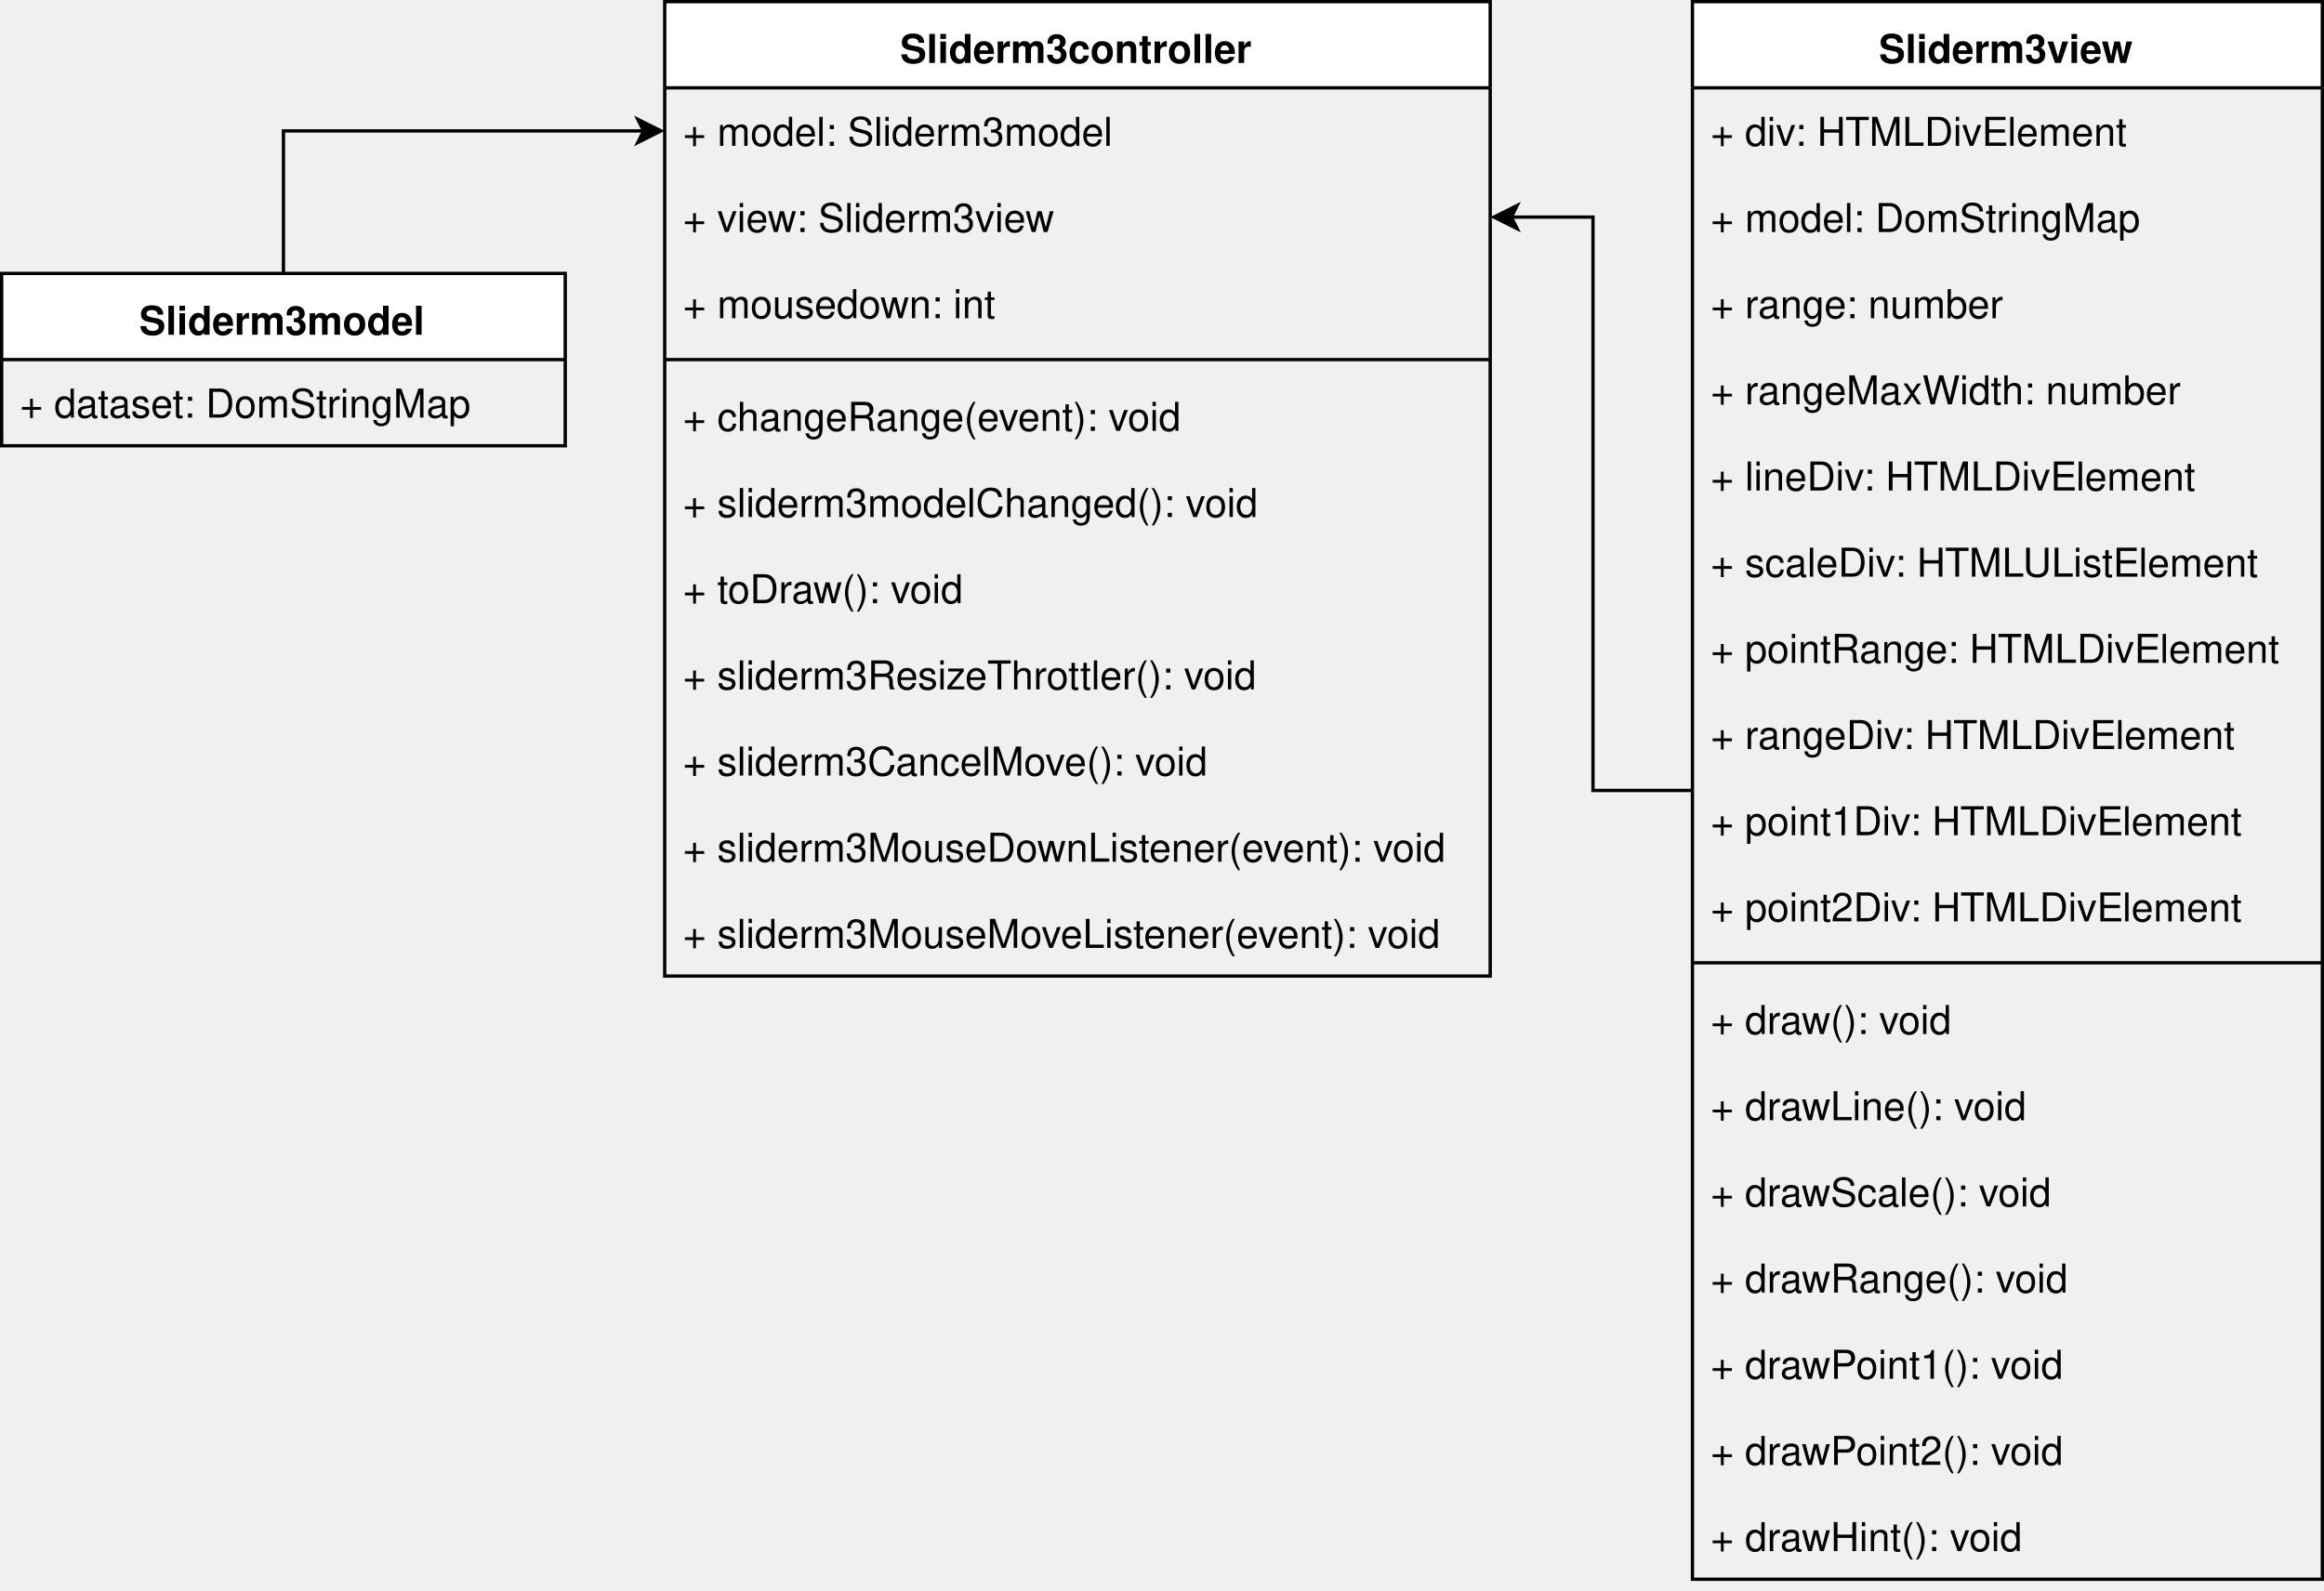
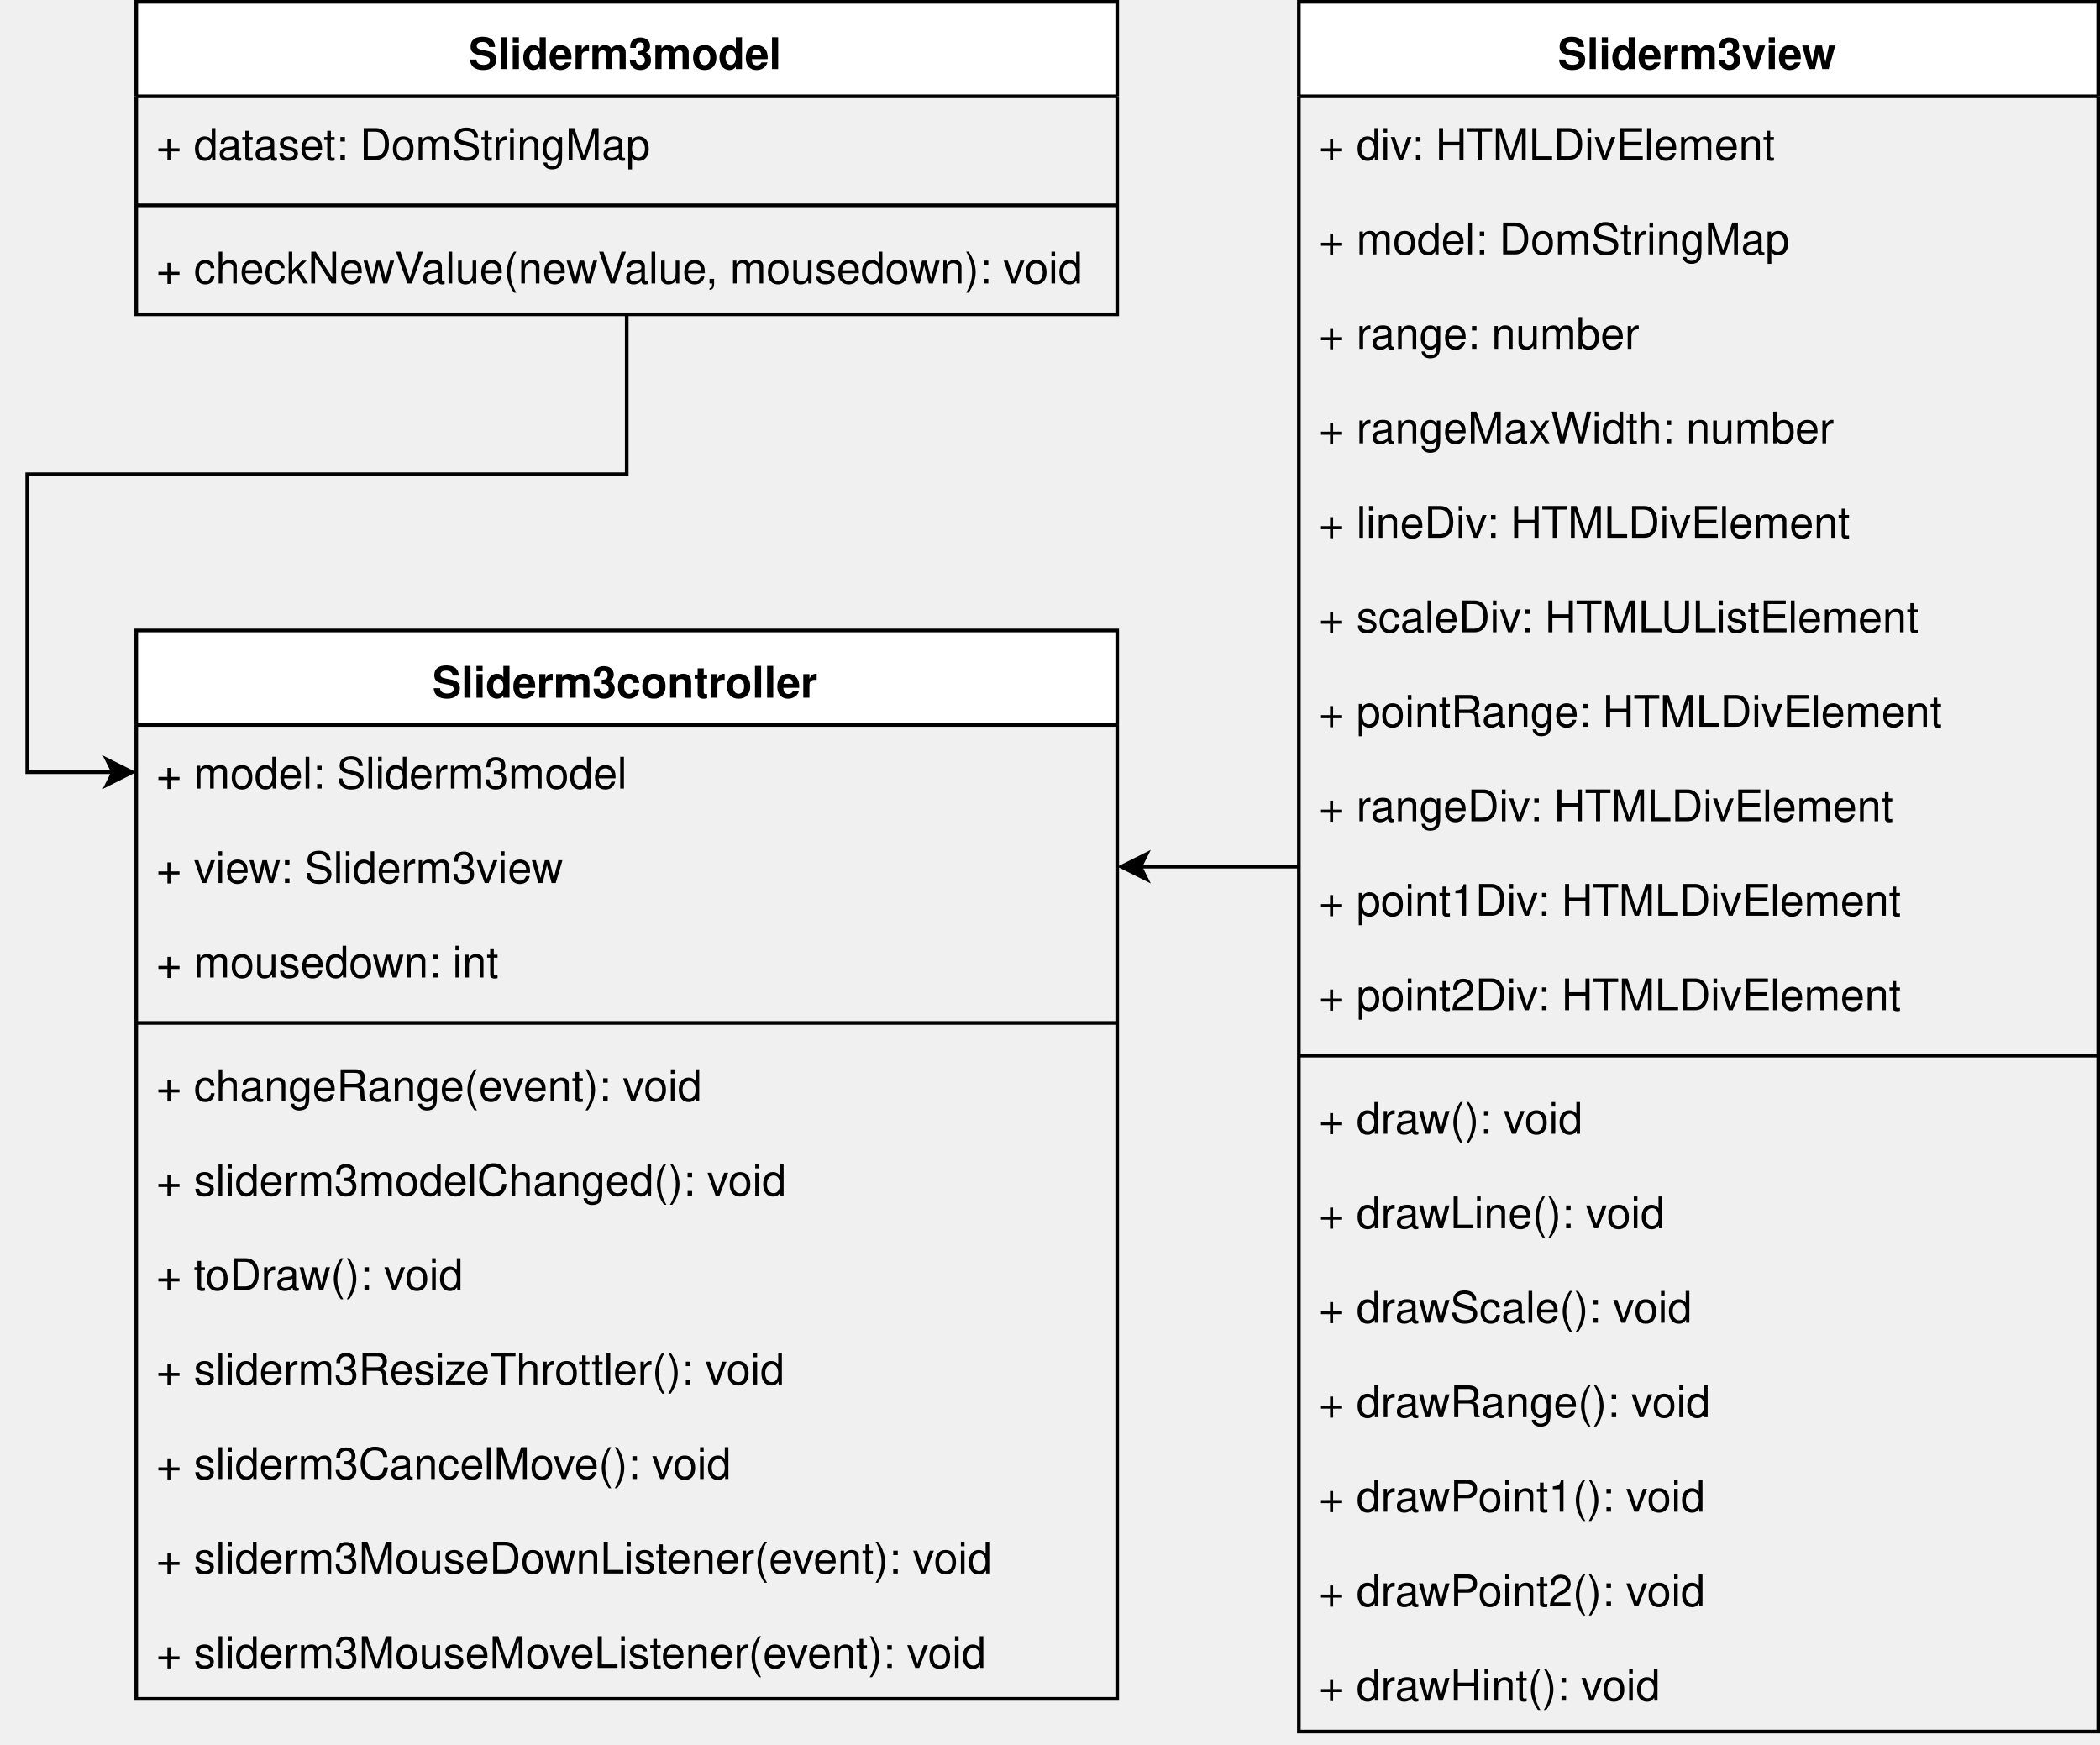
- <svg xmlns="http://www.w3.org/2000/svg" version="1.1" width="701px" height="480px" viewBox="-0.5 -0.5 701 480" content="&lt;mxfile modified=&quot;2019-01-17T10:29:17.366Z&quot; host=&quot;www.draw.io&quot; agent=&quot;Mozilla/5.0 (Windows NT 10.0; Win64; x64) AppleWebKit/537.36 (KHTML, like Gecko) Chrome/71.0.358.98 Safari/537.36&quot; etag=&quot;DqTwaASm0hXOmZYardfY&quot; version=&quot;10.0.43&quot; type=&quot;device&quot;&gt;&lt;diagram name=&quot;Page-1&quot; id=&quot;c4acf3e9-155e-7222-9cf6-157b1a14988f&quot;&gt;7VzbcqM4EP0aV80+ZMsGbCePvmQntWVvZu3Z2sm8yUYGjQXyCvk2X78tkIwxkLgSAw+jlCtBjZBFn9NNq1uhZY+Cw2eONv6UuZi2rLZ7aNnjlmV12o4Ff6TkmEi6Tj8ReJy4qlMqmJOfWF+ppFvi4ijTUTBGBdlkhUsWhngpMjLEOdtnu60YzX7rBnk4J5gvEc1L/yWu8BPpfbedyp8w8Xz9zZ22OrNAy7XH2TZU39ey7FX8k5wOkB5L9Y985LL9mch+bNkjzphIjoLDCFOpW6225Lo/Ss6e5s1xKK654Oj9Ga6//zXo/b3uPy3b1mL8/N+dGmWH6FbpY04BDx7YoG/BGaWYq+mLo1ZZtCcBRSG0hivoNVdnOtBGlHghHC9hUnClPdxhLghoe6BOCLYB6dIn1J2gI9vKqUcCVKlbQ59x8hOGRVSNCae5UMSxepkec3kliNsg5TiCPl+0PjoXoik6ZDpOUCSUYAm3iTYRWZxuI0DcI+GQCcEC1Smvbq07uEN8OBMp9X/GLMCCH6GLOmv1FBWUqTiquU95ZzkPicw/45z14Ci+K657p6FTvOFAQV4M/yz4bs/F3Woz8H+sRo+D1eFle9ezc/i3rKFkb2zn9gAONSES0SUX4NZFjBFnazxilAHo45Al5CCUXog0PyheiVJ2RBu0JKE3ifuMnVQyUzqRIgbXrmhsUD5xXRxKZJlAAiUwSsw2jIQi1ll3CB9Q96j9e7fVhYmPoN1J2/CR3bkYsRDuBZEYZAwc2WPJkwL4X7Wntzlx1Jy4kgO9qijglFBgR/A+y4BYYghwWwJ0rfoIUDhjq4wAAdtGGB5ZYcICqRED/m3B7983DH6R/7/AmJIYuwRjHSJ13gVwAFBRnCL6VQI+vuvkULfzqNsFCFO0wPQLi4ggTI7Pk74XyDcFLsTG16F7XxG4ZYa99FHo4Zn89Qnv4K5/Syx8x2A4Y+I3ZkGnRge/b3vPLzv0eP/z2XqZ2Ys130SFNj5sjazWoB2dx3ajmBbupwwbYFJ2J41/f1li5AC/livlxLBrdP6r6ex5OVqHY2d2/MtfrL//+Dwo9Q+CjTnafzJeoUKv0Lvy2VAZ+Not5dDXPmEWL5O/+qBdQTE3bqEmZjxcmxWoihn9Mr+gmTFC4RLTKSjc+IgqUwOdGnMDxT6iLD2kmTCVS8QxLBEnJBI4BC9h4smqWaET7s2x4i3/ELNCugfDivrSiDUGk4V5xLyreD1xbIoI7ysiXNQQOlbeHXT67TzwOs94c+DLvIELNhRhkRj9mAVzwcH2pmhjjP+E/quW9JEaQiEFKssw5KuIOYyx62Ft46Ain3ksRPQxlQ7jUip2ldp9EWjT/YGFOCrTRVvBJHCnESYsziHKfqBVfvx23niRgwE4qjnWxpu0jhmjlBPMmGSBlUZsy5f4Feh0Kg+cjYdfwzhZ/uUR5ZgiQXbZmdzcZPU0C5x1YY3H+Or3+epu/82C72m5d26oTr+qp7T1UOatyU566jgr+PR1OhmT3SPFATZFn7fc9cmYPuSvi2hQXazWK2HBWdnfPLGrpEBB1bdmCvRLKMBlESChQLgNFgXbfwz4HwS/oOpbM/j55/8Z+PDgVGVeQ4LqSFBUHa6ZBe0SFsiK/9jEA/VRwb4yLqyOCkUruDilJzfKXnLhH5nXM2yoig3dxsNDq4QNsfpmOkAwvqEONtw3HimWFYHiYME8J2pcN7YbDxzLkr2x+jqGDDWSwW48fuy+RgbLkKHOjFLTEaRTtJi4gPkX3El8K3zvr4wJb7CVuBjespDQNTsFq8b+oWlH75RFgBL8CRi1IUCVBLCtxp17aY0fCBD/L61hQKUMcJpOCThlsZ5kQPKfJIYBVTKg33QawCmrGUoGfImXf4YClVLgoenVv1NWMzxRwDIUqJICjtV4KFhWOZQUeAJNGAJUSoBu06Ggfg7dZmvfacveaVfedVv2rt4SeCDiWzoitF70eHCcDi4b2e2A79n9p5ZJb2/+Ux0vthx+YDegujT2wa30fSP6VTWnLEI/O0RyR+qqC2KcplHEFWimL65JuqdvB7If/wc=&lt;/diagram&gt;&lt;diagram id=&quot;af94jlZtO2qwqJ64AM9s&quot; name=&quot;Page-2&quot;&gt;7Z1db+I4FIZ/DdLsRVckzgdcFuhOL0CqSler3TsPGOIdJ0aJC3R+/dqJUwrUTDtb5/TiSFVLjJMSv0+c42O/oUfG+f5rSTfZTC6Z6IX95b5HJr0wDPpRqP+YkqemJB4mTcG65Etb6VAw5z9Yu6ctfeRLVh1VVFIKxTfHhQtZFGyhjspoWcrdcbWVFMf/dUPX7KxgvqDivPQvvlRZUzoI00P5LePrrP3PQTJs3slpW9meSZXRpdy9KCI3PTIupVTNq3w/ZsI0Xtsu9/k/ZK6uVpvr7N/V+OZ6tf/78ao52B/v2eX5FEpWqI89tNVyS8Wjba+50HqVOdF6qFIKwUp79uqpbdJqx3NBC701Wulac/tOoLep4OtCv17oT6r3JKMtKxXXalzbN5Tc6NJFxsVySp/kozmfStHF93ZrlMmS/9CHpcIeU79dKgtWmBzVmJs9dXFfl5as0nXu2kYKTopmdH9UcUorZQsW+jTppuLfnk8jp+WaFyOplMxtJdtQ+nTY/oSsn8gSPLOiLzImc6bKJ72fPUpkD2Mvr8jCtjuwGkaWyOwFp6SlktrrY/185AMD+oXF4B1IpGdI9MKR6QD4tkeue+Owd92/fZhNJ3x7I1huzv0UEN1EqhaulN/ZWAqpSZgUsiGGC3FS1EIj2Eo5kak2dMGL9bSuM4kOJfe2UUyR1PuuRH2RZny5ZIWRWyqqaKOtEXIjeaHqRotH+kc347j/e9yL9Qcf6+3gsK1/TPVSjWWhz4XyWmamwdkxA8//YCJ5nQkLQZi8DYK23oczEEQOCHL5WDHdCxYGBX0QFP/DxY9DaPFjh/glLcy9FoX3I3w6gBb+PBp4Iby+gdoACgHwA4AOtqEJcN38m5jpgeesDtKQAE8EkDeGf/4IGLxCwInKgtfqNSq3g6rglyTOtViCHTR9MJJProIz3cm57uQVjQX9xsSdrLji0hy/bOqeaA8mb/zGwG7gS92h4/peZKaLvze/vrCtPsffmot8K/Xx8Cr/YAwS6H6+HTyeD/JKuvuC2nvUfgjdw4c/ucdnulWVYCVi4HOEH0AP8cPXbvQGg8omAMe0WDAx0w2OJPgkoU2ww5HgCgpaEmYm6TORu2LKK8UK3TVgiOA9AwidDCCuEOGICtM9IBWdUTGEDhxJcEZFO2GUN1OHOFfkb67oedLnnZNFCQl98RC6BhI4W/RxvQJxYPFZposIcVBgMkUTJKEzEsDnjohr4rAyKzJOUfjThA4IgycYwOeTiGsisW69+3Y2EXuGDmCAn1siF2cX8S7RIQvgs0zElYOsmy9AGDqE4a1zUv5gcGUi6+YLEYYOYRiAB5CuZCSuPOtgINmHDhkjV9YR1555lp5Ax4fReWoRV591m0aCDgvbqTBcfgaFwAA6GIxeSyWeyIzrz35VXxK8Mb7ztQAtcuUHcQFapxyE4F29KzeIK9C8ix+Bd/KuVKARf6p7dwTAKwAp9Cg/cpoMNQC1eRcJ8ErAEHyg70r6GQKaMAAJ8EhAFIKP912ZPkPAXT0PgAh4RSCGDgLjSzaEGoEQEfCKQAodCsaurJ9B4Fa3BALgE4C4Dx0KtkuW0I4Cu3AMOiCMXWsI0Y/SMQoxdGQYOxcRoiEFDosBeLToShmiIwUOi6QPHkG6n2G25Wx3Jjk6Ut6l/2VHStL/bI6UGJ9f1kGvEH/yB5jFrvQiOlK6JQHckRI73c3oSOkaBnBHSuJKOKIjpXMY4B0pycUVh3iX6JAFcEdK4kpDoiOlcxjAHSmJKxeJjpTOYQB3pCSubCQ6UjoYSII7UhJ8GjKQ9OCOlASfhwydRgIPC/GByMAIgDtSEnwiskd9wR0piSs/iI6UTjkAd6Sk+ExkMPHBHSnppWWI6EjxDgC4I6X9AOhIASIA3JGSupJ+6EjphAB4R0rqyvShI6UjBMAdKeklWzI6UjpAANyRkrqyfuhI6WTBELgjJcUvSPkMHIA7UlL8hpRPggK4IyV1LiJERwocFuCOlIErZYiOFDgsfDpS9GYppXrx3teSbrJZ/dUn5OY/&lt;/diagram&gt;&lt;/mxfile&gt;" style="background-color: rgb(255, 255, 255);">
+ <svg xmlns="http://www.w3.org/2000/svg" version="1.1" width="578px" height="480px" viewBox="-0.5 -0.5 578 480" content="&lt;mxfile modified=&quot;2019-01-18T10:16:31.823Z&quot; host=&quot;www.draw.io&quot; agent=&quot;Mozilla/5.0 (Windows NT 10.0; Win64; x64) AppleWebKit/537.36 (KHTML, like Gecko) Chrome/71.0.358.98 Safari/537.36&quot; etag=&quot;BfTTbvtUjQd1uEUNRfnV&quot; version=&quot;10.1.1&quot; type=&quot;device&quot;&gt;&lt;diagram name=&quot;Page-1&quot; id=&quot;c4acf3e9-155e-7222-9cf6-157b1a14988f&quot;&gt;7Zxbc5s4FMc/jWeyD9nh5ksebZMm09pN1+52N3mTQQbVArlCvvXTVwJhfBGJNwmwM1Un05iDwPL5/yQdzpHTsofR9o6CZTgmPsQty/C3LdttWZZpOBb/JSy7zNJ2upkhoMiXjQrDFP2E+ZXSukI+TI4aMkIwQ8tjo0fiGHrsyAYoJZvjZnOCj991CQJ4Zph6AJ9b/0E+CzNrr20U9nuIgjB/Z9OQZ2bAWwSUrGL5fi3Lnqf/stMRyO8l2ych8MnmwGTftuwhJYRlr6LtEGLh29xt2XUfSs7u+01hzC65YBd8jBdPn/udvxbde8+wZu7Dj2t5lzXAK+mPKeZ60Mjm/maUYAyp7D7b5S5LNijCIOZHgzlvNZVnTH4MMApi/trjneJX2oM1pAxxb/flCUaW3OqFCPsjsCMr0fWEcVfmR4OQUPST3xZgeU9+mjIJjtU5ajEVV3Kzwa0UJrzNl9wf5olpDLZHDUcgYdLg8Y8Jlgma7T9GBGiA4gFhjESy0bm7c9/xTwi3Bybp/jtIIsjojjeRZy1HoiCHimXa2fGmAM/qyjbhAXTWjSOBl7AH+3sXgvMXUnO1/pPoyZ6y6/myH36fD2/78+3j6rpjnwHQsgYC33Sg233+MiciM53CwD87S0WiZAGHBBOuuhuTjA6E8YkpBwTDOSvFI1kCD8XBKG3jOoVlIn0iTIRfO8fpiAqR78NYSEsYYCDTUYi2JChmqc/aA/7DXTs0/my32rzjQ35sFsf8RzSnbEhi/lkASlWGHJINFKAo9H92QL0MRQ5B50IGOlUh4JQgsEZwc0xAatEAvC8Abas+AJQ9tsoAiMgqgXzNijMKhEe0+O8rfrfXsPiq+f9EY4xS7TKN8xjJfJXAEZcKw0LRr0Jw99o8U90+V91WKIzBDOIvJEEMEXF/mrU9Ub4pcXlwfJm6vYrELRvYXgjiAE7Ef1dwzT/1H9kIXxN+Oz3E35kCs8YJfmMED49rcNv7+WA9TuzZgi4T5RgftIZWq28kh7HdMMXCvzqigXfKNosAWIPxfmDYNU7+8/HkwRsuYteZ7D6Hs8XT97t+6fzAiEvB5krPChWK37lwbahM/HxaOlM/nxMm6XPy15B7l2FI9bRQExk3RsNkdMvmhZyMIYg9iMfc4XqOqDI1YNaYG1DPEWXpoZyEsXhEdPkj4gglDMZ8ltDxZNVU5Bn35qh4aX5IqRDTg6aivjRijcFkvPv2aYIfEIWLH/YHx50bnz5e5wWd51IJ0A9gXi7gTgpJQGKAbwvrIC2oQF86PmRRXgX4DhnbySoAWDEipNvfYUTSRIJox/1Kd//K69ODR3HA5ZGH7vbwpLtrHeb3RQcP3K1M+CdkRT3ZSplRlZMmAzSA7Jl2WfL9XFIKMWBofdwRlV7y0i8kTc3lZQa7224dlRmME8mzjsmrCtX7lILdQTNJ/cXvY3ZPClAn7fclv1e2zzOlBaRZjwtk9z58fTb8fMF7vvyha2GHkL6+FuZcGPT2qiqDlK1pPl8JEjGMxdLlkmjKKF9BxmCpl7C9+s+OpP9lJUy5grVfXsB+k1z4mWiX6v3mKtc7pMKV2qqHd5oD9ULoLT7DzTdx7iqWL8S4OCiB6eRHLZh0asx9KHPl5xtiGg1i9wf/JYh9TcyaD7yXg1ZHGSm/IYp907Kd91sRsCl3K+h47XXxWrvzcrxmKQaq060qYLNuyiI2tBaTdTq3338dj1y0vsUwgnr7wktz834wvSlmU2FQ2e4lu1NCwcEGNh21V4mAKrKrF4FuCQJUlLMzBOJVNFPsZNXiv1F81f6lesU/X/8PxOcLp3xI0xBUB4Fyn1O9FKhyz4IC8bzu6nigPhTsC+PC6lBQPcGlxSnxnY9TFv4WFSpNQ1U0tBsPD60SGlL3TfIAQc8NddDQazxSLNvOkAYLep2o8bnRaDxwLCv4pO4zNQw1wmA3Hj+qSj97GCwNQ50ZpaYjSEf1MHEi829SB6xC396FMeE7VALV8paFhL7e81619jdNT/ROWQQoxB/xQa0BqBIA22p8ci/d58MBSP8shCagUgKcplMCTlmsJwjIvhOpCaiSgG7TaQCnrGYoCEg3oZoagUoRuGn66d8pqxnuEbA0AlUi4FiNh4JllUOBwD33hAagUgDa1YWC/LD4u1rZNwOKP15m3/4C&lt;/diagram&gt;&lt;diagram id=&quot;af94jlZtO2qwqJ64AM9s&quot; name=&quot;Page-2&quot;&gt;7Z1db+I4FIZ/DdLsRVckzgdcFuhOL0CqSler3TsPGOIdJ0aJC3R+/dqJUwrUTDtb5/TiSFVLjJMSv0+c42O/oUfG+f5rSTfZTC6Z6IX95b5HJr0wDPpRqP+YkqemJB4mTcG65Etb6VAw5z9Yu6ctfeRLVh1VVFIKxTfHhQtZFGyhjspoWcrdcbWVFMf/dUPX7KxgvqDivPQvvlRZUzoI00P5LePrrP3PQTJs3slpW9meSZXRpdy9KCI3PTIupVTNq3w/ZsI0Xtsu9/k/ZK6uVpvr7N/V+OZ6tf/78ao52B/v2eX5FEpWqI89tNVyS8Wjba+50HqVOdF6qFIKwUp79uqpbdJqx3NBC701Wulac/tOoLep4OtCv17oT6r3JKMtKxXXalzbN5Tc6NJFxsVySp/kozmfStHF93ZrlMmS/9CHpcIeU79dKgtWmBzVmJs9dXFfl5as0nXu2kYKTopmdH9UcUorZQsW+jTppuLfnk8jp+WaFyOplMxtJdtQ+nTY/oSsn8gSPLOiLzImc6bKJ72fPUpkD2Mvr8jCtjuwGkaWyOwFp6SlktrrY/185AMD+oXF4B1IpGdI9MKR6QD4tkeue+Owd92/fZhNJ3x7I1huzv0UEN1EqhaulN/ZWAqpSZgUsiGGC3FS1EIj2Eo5kak2dMGL9bSuM4kOJfe2UUyR1PuuRH2RZny5ZIWRWyqqaKOtEXIjeaHqRotH+kc347j/e9yL9Qcf6+3gsK1/TPVSjWWhz4XyWmamwdkxA8//YCJ5nQkLQZi8DYK23oczEEQOCHL5WDHdCxYGBX0QFP/DxY9DaPFjh/glLcy9FoX3I3w6gBb+PBp4Iby+gdoACgHwA4AOtqEJcN38m5jpgeesDtKQAE8EkDeGf/4IGLxCwInKgtfqNSq3g6rglyTOtViCHTR9MJJProIz3cm57uQVjQX9xsSdrLji0hy/bOqeaA8mb/zGwG7gS92h4/peZKaLvze/vrCtPsffmot8K/Xx8Cr/YAwS6H6+HTyeD/JKuvuC2nvUfgjdw4c/ucdnulWVYCVi4HOEH0AP8cPXbvQGg8omAMe0WDAx0w2OJPgkoU2ww5HgCgpaEmYm6TORu2LKK8UK3TVgiOA9AwidDCCuEOGICtM9IBWdUTGEDhxJcEZFO2GUN1OHOFfkb67oedLnnZNFCQl98RC6BhI4W/RxvQJxYPFZposIcVBgMkUTJKEzEsDnjohr4rAyKzJOUfjThA4IgycYwOeTiGsisW69+3Y2EXuGDmCAn1siF2cX8S7RIQvgs0zElYOsmy9AGDqE4a1zUv5gcGUi6+YLEYYOYRiAB5CuZCSuPOtgINmHDhkjV9YR1555lp5Ax4fReWoRV591m0aCDgvbqTBcfgaFwAA6GIxeSyWeyIzrz35VXxK8Mb7ztQAtcuUHcQFapxyE4F29KzeIK9C8ix+Bd/KuVKARf6p7dwTAKwAp9Cg/cpoMNQC1eRcJ8ErAEHyg70r6GQKaMAAJ8EhAFIKP912ZPkPAXT0PgAh4RSCGDgLjSzaEGoEQEfCKQAodCsaurJ9B4Fa3BALgE4C4Dx0KtkuW0I4Cu3AMOiCMXWsI0Y/SMQoxdGQYOxcRoiEFDosBeLToShmiIwUOi6QPHkG6n2G25Wx3Jjk6Ut6l/2VHStL/bI6UGJ9f1kGvEH/yB5jFrvQiOlK6JQHckRI73c3oSOkaBnBHSuJKOKIjpXMY4B0pycUVh3iX6JAFcEdK4kpDoiOlcxjAHSmJKxeJjpTOYQB3pCSubCQ6UjoYSII7UhJ8GjKQ9OCOlASfhwydRgIPC/GByMAIgDtSEnwiskd9wR0piSs/iI6UTjkAd6Sk+ExkMPHBHSnppWWI6EjxDgC4I6X9AOhIASIA3JGSupJ+6EjphAB4R0rqyvShI6UjBMAdKeklWzI6UjpAANyRkrqyfuhI6WTBELgjJcUvSPkMHIA7UlL8hpRPggK4IyV1LiJERwocFuCOlIErZYiOFDgsfDpS9GYppXrx3teSbrJZ/dUn5OY/&lt;/diagram&gt;&lt;/mxfile&gt;" style="background-color: rgb(255, 255, 255);">
  <defs>
-     <clipPath id="mx-clip-204-31-241-26-0">
-       <rect x="204" y="31" width="241" height="26" />
-     </clipPath>
-     <clipPath id="mx-clip-204-57-241-26-0">
-       <rect x="204" y="57" width="241" height="26" />
-     </clipPath>
-     <clipPath id="mx-clip-204-83-241-26-0">
-       <rect x="204" y="83" width="241" height="26" />
-     </clipPath>
-     <clipPath id="mx-clip-204-117-241-26-0">
-       <rect x="204" y="117" width="241" height="26" />
-     </clipPath>
-     <clipPath id="mx-clip-204-143-241-26-0">
-       <rect x="204" y="143" width="241" height="26" />
-     </clipPath>
-     <clipPath id="mx-clip-204-169-241-26-0">
-       <rect x="204" y="169" width="241" height="26" />
-     </clipPath>
-     <clipPath id="mx-clip-204-195-241-26-0">
-       <rect x="204" y="195" width="241" height="26" />
-     </clipPath>
-     <clipPath id="mx-clip-204-221-241-26-0">
-       <rect x="204" y="221" width="241" height="26" />
-     </clipPath>
-     <clipPath id="mx-clip-204-247-241-26-0">
-       <rect x="204" y="247" width="241" height="26" />
-     </clipPath>
-     <clipPath id="mx-clip-204-273-241-26-0">
-       <rect x="204" y="273" width="241" height="26" />
-     </clipPath>
-     <clipPath id="mx-clip-4-113-162-26-0">
-       <rect x="4" y="113" width="162" height="26" />
-     </clipPath>
-     <clipPath id="mx-clip-514-31-182-26-0">
-       <rect x="514" y="31" width="182" height="26" />
-     </clipPath>
-     <clipPath id="mx-clip-514-57-182-26-0">
-       <rect x="514" y="57" width="182" height="26" />
-     </clipPath>
-     <clipPath id="mx-clip-514-83-182-26-0">
-       <rect x="514" y="83" width="182" height="26" />
-     </clipPath>
-     <clipPath id="mx-clip-514-109-182-26-0">
-       <rect x="514" y="109" width="182" height="26" />
-     </clipPath>
-     <clipPath id="mx-clip-514-135-182-26-0">
-       <rect x="514" y="135" width="182" height="26" />
-     </clipPath>
-     <clipPath id="mx-clip-514-161-182-26-0">
-       <rect x="514" y="161" width="182" height="26" />
-     </clipPath>
-     <clipPath id="mx-clip-514-187-182-26-0">
-       <rect x="514" y="187" width="182" height="26" />
-     </clipPath>
-     <clipPath id="mx-clip-514-213-182-26-0">
-       <rect x="514" y="213" width="182" height="26" />
-     </clipPath>
-     <clipPath id="mx-clip-514-239-182-26-0">
-       <rect x="514" y="239" width="182" height="26" />
-     </clipPath>
-     <clipPath id="mx-clip-514-265-182-26-0">
-       <rect x="514" y="265" width="182" height="26" />
-     </clipPath>
-     <clipPath id="mx-clip-514-299-182-26-0">
-       <rect x="514" y="299" width="182" height="26" />
-     </clipPath>
-     <clipPath id="mx-clip-514-325-182-26-0">
-       <rect x="514" y="325" width="182" height="26" />
-     </clipPath>
-     <clipPath id="mx-clip-514-351-182-26-0">
-       <rect x="514" y="351" width="182" height="26" />
-     </clipPath>
-     <clipPath id="mx-clip-514-377-182-26-0">
-       <rect x="514" y="377" width="182" height="26" />
-     </clipPath>
-     <clipPath id="mx-clip-514-403-182-26-0">
-       <rect x="514" y="403" width="182" height="26" />
-     </clipPath>
-     <clipPath id="mx-clip-514-429-182-26-0">
-       <rect x="514" y="429" width="182" height="26" />
-     </clipPath>
-     <clipPath id="mx-clip-514-455-182-26-0">
-       <rect x="514" y="455" width="182" height="26" />
+     <clipPath id="mx-clip-41-204-262-26-0">
+       <rect x="41" y="204" width="262" height="26" />
+     </clipPath>
+     <clipPath id="mx-clip-41-230-262-26-0">
+       <rect x="41" y="230" width="262" height="26" />
+     </clipPath>
+     <clipPath id="mx-clip-41-256-262-26-0">
+       <rect x="41" y="256" width="262" height="26" />
+     </clipPath>
+     <clipPath id="mx-clip-41-290-262-26-0">
+       <rect x="41" y="290" width="262" height="26" />
+     </clipPath>
+     <clipPath id="mx-clip-41-316-262-26-0">
+       <rect x="41" y="316" width="262" height="26" />
+     </clipPath>
+     <clipPath id="mx-clip-41-342-262-26-0">
+       <rect x="41" y="342" width="262" height="26" />
+     </clipPath>
+     <clipPath id="mx-clip-41-368-262-26-0">
+       <rect x="41" y="368" width="262" height="26" />
+     </clipPath>
+     <clipPath id="mx-clip-41-394-262-26-0">
+       <rect x="41" y="394" width="262" height="26" />
+     </clipPath>
+     <clipPath id="mx-clip-41-420-262-26-0">
+       <rect x="41" y="420" width="262" height="26" />
+     </clipPath>
+     <clipPath id="mx-clip-41-446-262-26-0">
+       <rect x="41" y="446" width="262" height="26" />
+     </clipPath>
+     <clipPath id="mx-clip-41-31-262-26-0">
+       <rect x="41" y="31" width="262" height="26" />
+     </clipPath>
+     <clipPath id="mx-clip-41-65-262-26-0">
+       <rect x="41" y="65" width="262" height="26" />
+     </clipPath>
+     <clipPath id="mx-clip-361-31-212-26-0">
+       <rect x="361" y="31" width="212" height="26" />
+     </clipPath>
+     <clipPath id="mx-clip-361-57-212-26-0">
+       <rect x="361" y="57" width="212" height="26" />
+     </clipPath>
+     <clipPath id="mx-clip-361-83-212-26-0">
+       <rect x="361" y="83" width="212" height="26" />
+     </clipPath>
+     <clipPath id="mx-clip-361-109-212-26-0">
+       <rect x="361" y="109" width="212" height="26" />
+     </clipPath>
+     <clipPath id="mx-clip-361-135-212-26-0">
+       <rect x="361" y="135" width="212" height="26" />
+     </clipPath>
+     <clipPath id="mx-clip-361-161-212-26-0">
+       <rect x="361" y="161" width="212" height="26" />
+     </clipPath>
+     <clipPath id="mx-clip-361-187-212-26-0">
+       <rect x="361" y="187" width="212" height="26" />
+     </clipPath>
+     <clipPath id="mx-clip-361-213-212-26-0">
+       <rect x="361" y="213" width="212" height="26" />
+     </clipPath>
+     <clipPath id="mx-clip-361-239-212-26-0">
+       <rect x="361" y="239" width="212" height="26" />
+     </clipPath>
+     <clipPath id="mx-clip-361-265-212-26-0">
+       <rect x="361" y="265" width="212" height="26" />
+     </clipPath>
+     <clipPath id="mx-clip-361-299-212-26-0">
+       <rect x="361" y="299" width="212" height="26" />
+     </clipPath>
+     <clipPath id="mx-clip-361-325-212-26-0">
+       <rect x="361" y="325" width="212" height="26" />
+     </clipPath>
+     <clipPath id="mx-clip-361-351-212-26-0">
+       <rect x="361" y="351" width="212" height="26" />
+     </clipPath>
+     <clipPath id="mx-clip-361-377-212-26-0">
+       <rect x="361" y="377" width="212" height="26" />
+     </clipPath>
+     <clipPath id="mx-clip-361-403-212-26-0">
+       <rect x="361" y="403" width="212" height="26" />
+     </clipPath>
+     <clipPath id="mx-clip-361-429-212-26-0">
+       <rect x="361" y="429" width="212" height="26" />
+     </clipPath>
+     <clipPath id="mx-clip-361-455-212-26-0">
+       <rect x="361" y="455" width="212" height="26" />
    </clipPath>
  </defs>
-   <path d="M 200 26 L 200 0 L 449 0 L 449 26" fill="#ffffff" stroke="#000000" stroke-miterlimit="10" pointer-events="none" />
-   <path d="M 200 26 L 200 294 L 449 294 L 449 26" fill="none" stroke="#000000" stroke-miterlimit="10" pointer-events="none" />
-   <path d="M 200 26 L 449 26" fill="none" stroke="#000000" stroke-miterlimit="10" pointer-events="none" />
+   <path d="M 37 199 L 37 173 L 307 173 L 307 199" fill="#ffffff" stroke="#000000" stroke-miterlimit="10" pointer-events="none" />
+   <path d="M 37 199 L 37 467 L 307 467 L 307 199" fill="none" stroke="#000000" stroke-miterlimit="10" pointer-events="none" />
+   <path d="M 37 199 L 307 199" fill="none" stroke="#000000" stroke-miterlimit="10" pointer-events="none" />
  <g fill="#000000" font-family="Helvetica" font-weight="bold" text-anchor="middle" font-size="12px">
-     <text x="324" y="18.5">Sliderm3controller</text>
-   </g>
-   <g fill="#000000" font-family="Helvetica" clip-path="url(#mx-clip-204-31-241-26-0)" font-size="12px">
-     <text x="205.5" y="43.5">+ model: Sliderm3model</text>
-   </g>
-   <g fill="#000000" font-family="Helvetica" clip-path="url(#mx-clip-204-57-241-26-0)" font-size="12px">
-     <text x="205.5" y="69.5">+ view: Sliderm3view</text>
-   </g>
-   <g fill="#000000" font-family="Helvetica" clip-path="url(#mx-clip-204-83-241-26-0)" font-size="12px">
-     <text x="205.5" y="95.5">+ mousedown: int</text>
-   </g>
-   <path d="M 200 108 L 449 108" fill="none" stroke="#000000" stroke-miterlimit="10" pointer-events="none" />
-   <g fill="#000000" font-family="Helvetica" clip-path="url(#mx-clip-204-117-241-26-0)" font-size="12px">
-     <text x="205.5" y="129.5">+ changeRange(event): void</text>
-   </g>
-   <g fill="#000000" font-family="Helvetica" clip-path="url(#mx-clip-204-143-241-26-0)" font-size="12px">
-     <text x="205.5" y="155.5">+ sliderm3modelChanged(): void</text>
-   </g>
-   <g fill="#000000" font-family="Helvetica" clip-path="url(#mx-clip-204-169-241-26-0)" font-size="12px">
-     <text x="205.5" y="181.5">+ toDraw(): void</text>
-   </g>
-   <g fill="#000000" font-family="Helvetica" clip-path="url(#mx-clip-204-195-241-26-0)" font-size="12px">
-     <text x="205.5" y="207.5">+ sliderm3ResizeThrottler(): void</text>
-   </g>
-   <g fill="#000000" font-family="Helvetica" clip-path="url(#mx-clip-204-221-241-26-0)" font-size="12px">
-     <text x="205.5" y="233.5">+ sliderm3CancelMove(): void</text>
-   </g>
-   <g fill="#000000" font-family="Helvetica" clip-path="url(#mx-clip-204-247-241-26-0)" font-size="12px">
-     <text x="205.5" y="259.5">+ sliderm3MouseDownListener(event): void</text>
-   </g>
-   <g fill="#000000" font-family="Helvetica" clip-path="url(#mx-clip-204-273-241-26-0)" font-size="12px">
-     <text x="205.5" y="285.5">+ sliderm3MouseMoveListener(event): void</text>
-   </g>
-   <path d="M 0 108 L 0 82 L 170 82 L 170 108" fill="#ffffff" stroke="#000000" stroke-miterlimit="10" pointer-events="none" />
-   <path d="M 0 108 L 0 134 L 170 134 L 170 108" fill="none" stroke="#000000" stroke-miterlimit="10" pointer-events="none" />
-   <path d="M 0 108 L 170 108" fill="none" stroke="#000000" stroke-miterlimit="10" pointer-events="none" />
+     <text x="171.5" y="191.5">Sliderm3controller</text>
+   </g>
+   <g fill="#000000" font-family="Helvetica" clip-path="url(#mx-clip-41-204-262-26-0)" font-size="12px">
+     <text x="42.5" y="216.5">+ model: Sliderm3model</text>
+   </g>
+   <g fill="#000000" font-family="Helvetica" clip-path="url(#mx-clip-41-230-262-26-0)" font-size="12px">
+     <text x="42.5" y="242.5">+ view: Sliderm3view</text>
+   </g>
+   <g fill="#000000" font-family="Helvetica" clip-path="url(#mx-clip-41-256-262-26-0)" font-size="12px">
+     <text x="42.5" y="268.5">+ mousedown: int</text>
+   </g>
+   <path d="M 37 281 L 307 281" fill="none" stroke="#000000" stroke-miterlimit="10" pointer-events="none" />
+   <g fill="#000000" font-family="Helvetica" clip-path="url(#mx-clip-41-290-262-26-0)" font-size="12px">
+     <text x="42.5" y="302.5">+ changeRange(event): void</text>
+   </g>
+   <g fill="#000000" font-family="Helvetica" clip-path="url(#mx-clip-41-316-262-26-0)" font-size="12px">
+     <text x="42.5" y="328.5">+ sliderm3modelChanged(): void</text>
+   </g>
+   <g fill="#000000" font-family="Helvetica" clip-path="url(#mx-clip-41-342-262-26-0)" font-size="12px">
+     <text x="42.5" y="354.5">+ toDraw(): void</text>
+   </g>
+   <g fill="#000000" font-family="Helvetica" clip-path="url(#mx-clip-41-368-262-26-0)" font-size="12px">
+     <text x="42.5" y="380.5">+ sliderm3ResizeThrottler(): void</text>
+   </g>
+   <g fill="#000000" font-family="Helvetica" clip-path="url(#mx-clip-41-394-262-26-0)" font-size="12px">
+     <text x="42.5" y="406.5">+ sliderm3CancelMove(): void</text>
+   </g>
+   <g fill="#000000" font-family="Helvetica" clip-path="url(#mx-clip-41-420-262-26-0)" font-size="12px">
+     <text x="42.5" y="432.5">+ sliderm3MouseDownListener(event): void</text>
+   </g>
+   <g fill="#000000" font-family="Helvetica" clip-path="url(#mx-clip-41-446-262-26-0)" font-size="12px">
+     <text x="42.5" y="458.5">+ sliderm3MouseMoveListener(event): void</text>
+   </g>
+   <path d="M 172 86 L 172 130 L 7 130 L 7 212 L 30.63 212" fill="none" stroke="#000000" stroke-miterlimit="10" pointer-events="none" />
+   <path d="M 35.88 212 L 28.88 215.5 L 30.63 212 L 28.88 208.5 Z" fill="#000000" stroke="#000000" stroke-miterlimit="10" pointer-events="none" />
+   <path d="M 37 26 L 37 0 L 307 0 L 307 26" fill="#ffffff" stroke="#000000" stroke-miterlimit="10" pointer-events="none" />
+   <path d="M 37 26 L 37 86 L 307 86 L 307 26" fill="none" stroke="#000000" stroke-miterlimit="10" pointer-events="none" />
+   <path d="M 37 26 L 307 26" fill="none" stroke="#000000" stroke-miterlimit="10" pointer-events="none" />
  <g fill="#000000" font-family="Helvetica" font-weight="bold" text-anchor="middle" font-size="12px">
-     <text x="84.5" y="100.5">Sliderm3model</text>
-   </g>
-   <g fill="#000000" font-family="Helvetica" clip-path="url(#mx-clip-4-113-162-26-0)" font-size="12px">
-     <text x="5.5" y="125.5">+ dataset: DomStringMap</text>
-   </g>
-   <path d="M 510 238 L 480 238 L 480 65 L 455.37 65" fill="none" stroke="#000000" stroke-miterlimit="10" pointer-events="none" />
-   <path d="M 450.12 65 L 457.12 61.5 L 455.37 65 L 457.12 68.5 Z" fill="#000000" stroke="#000000" stroke-miterlimit="10" pointer-events="none" />
-   <path d="M 510 26 L 510 0 L 700 0 L 700 26" fill="#ffffff" stroke="#000000" stroke-miterlimit="10" pointer-events="none" />
-   <path d="M 510 26 L 510 476 L 700 476 L 700 26" fill="none" stroke="#000000" stroke-miterlimit="10" pointer-events="none" />
-   <path d="M 510 26 L 700 26" fill="none" stroke="#000000" stroke-miterlimit="10" pointer-events="none" />
+     <text x="171.5" y="18.5">Sliderm3model</text>
+   </g>
+   <g fill="#000000" font-family="Helvetica" clip-path="url(#mx-clip-41-31-262-26-0)" font-size="12px">
+     <text x="42.5" y="43.5">+ dataset: DomStringMap</text>
+   </g>
+   <path d="M 37 56 L 307 56" fill="none" stroke="#000000" stroke-miterlimit="10" pointer-events="none" />
+   <g fill="#000000" font-family="Helvetica" clip-path="url(#mx-clip-41-65-262-26-0)" font-size="12px">
+     <text x="42.5" y="77.5">+ checkNewValue(newValue, mousedown): void</text>
+   </g>
+   <path d="M 357 238 L 313.37 238" fill="none" stroke="#000000" stroke-miterlimit="10" pointer-events="none" />
+   <path d="M 308.12 238 L 315.12 234.5 L 313.37 238 L 315.12 241.5 Z" fill="#000000" stroke="#000000" stroke-miterlimit="10" pointer-events="none" />
+   <path d="M 357 26 L 357 0 L 577 0 L 577 26" fill="#ffffff" stroke="#000000" stroke-miterlimit="10" pointer-events="none" />
+   <path d="M 357 26 L 357 476 L 577 476 L 577 26" fill="none" stroke="#000000" stroke-miterlimit="10" pointer-events="none" />
+   <path d="M 357 26 L 577 26" fill="none" stroke="#000000" stroke-miterlimit="10" pointer-events="none" />
  <g fill="#000000" font-family="Helvetica" font-weight="bold" text-anchor="middle" font-size="12px">
-     <text x="604.5" y="18.5">Sliderm3view</text>
-   </g>
-   <g fill="#000000" font-family="Helvetica" clip-path="url(#mx-clip-514-31-182-26-0)" font-size="12px">
-     <text x="515.5" y="43.5">+ div: HTMLDivElement</text>
-   </g>
-   <g fill="#000000" font-family="Helvetica" clip-path="url(#mx-clip-514-57-182-26-0)" font-size="12px">
-     <text x="515.5" y="69.5">+ model: DomStringMap</text>
-   </g>
-   <g fill="#000000" font-family="Helvetica" clip-path="url(#mx-clip-514-83-182-26-0)" font-size="12px">
-     <text x="515.5" y="95.5">+ range: number</text>
-   </g>
-   <g fill="#000000" font-family="Helvetica" clip-path="url(#mx-clip-514-109-182-26-0)" font-size="12px">
-     <text x="515.5" y="121.5">+ rangeMaxWidth: number</text>
-   </g>
-   <g fill="#000000" font-family="Helvetica" clip-path="url(#mx-clip-514-135-182-26-0)" font-size="12px">
-     <text x="515.5" y="147.5">+ lineDiv: HTMLDivElement</text>
-   </g>
-   <g fill="#000000" font-family="Helvetica" clip-path="url(#mx-clip-514-161-182-26-0)" font-size="12px">
-     <text x="515.5" y="173.5">+ scaleDiv: HTMLUListElement</text>
-   </g>
-   <g fill="#000000" font-family="Helvetica" clip-path="url(#mx-clip-514-187-182-26-0)" font-size="12px">
-     <text x="515.5" y="199.5">+ pointRange: HTMLDivElement</text>
-   </g>
-   <g fill="#000000" font-family="Helvetica" clip-path="url(#mx-clip-514-213-182-26-0)" font-size="12px">
-     <text x="515.5" y="225.5">+ rangeDiv: HTMLDivElement</text>
-   </g>
-   <g fill="#000000" font-family="Helvetica" clip-path="url(#mx-clip-514-239-182-26-0)" font-size="12px">
-     <text x="515.5" y="251.5">+ point1Div: HTMLDivElement</text>
-   </g>
-   <g fill="#000000" font-family="Helvetica" clip-path="url(#mx-clip-514-265-182-26-0)" font-size="12px">
-     <text x="515.5" y="277.5">+ point2Div: HTMLDivElement</text>
-   </g>
-   <path d="M 510 290 L 700 290" fill="none" stroke="#000000" stroke-miterlimit="10" pointer-events="none" />
-   <g fill="#000000" font-family="Helvetica" clip-path="url(#mx-clip-514-299-182-26-0)" font-size="12px">
-     <text x="515.5" y="311.5">+ draw(): void</text>
-   </g>
-   <g fill="#000000" font-family="Helvetica" clip-path="url(#mx-clip-514-325-182-26-0)" font-size="12px">
-     <text x="515.5" y="337.5">+ drawLine(): void</text>
-   </g>
-   <g fill="#000000" font-family="Helvetica" clip-path="url(#mx-clip-514-351-182-26-0)" font-size="12px">
-     <text x="515.5" y="363.5">+ drawScale(): void</text>
-   </g>
-   <g fill="#000000" font-family="Helvetica" clip-path="url(#mx-clip-514-377-182-26-0)" font-size="12px">
-     <text x="515.5" y="389.5">+ drawRange(): void</text>
-   </g>
-   <g fill="#000000" font-family="Helvetica" clip-path="url(#mx-clip-514-403-182-26-0)" font-size="12px">
-     <text x="515.5" y="415.5">+ drawPoint1(): void</text>
-   </g>
-   <g fill="#000000" font-family="Helvetica" clip-path="url(#mx-clip-514-429-182-26-0)" font-size="12px">
-     <text x="515.5" y="441.5">+ drawPoint2(): void</text>
-   </g>
-   <g fill="#000000" font-family="Helvetica" clip-path="url(#mx-clip-514-455-182-26-0)" font-size="12px">
-     <text x="515.5" y="467.5">+ drawHint(): void</text>
-   </g>
-   <path d="M 85 82 L 85 39 L 193.63 39" fill="none" stroke="#000000" stroke-miterlimit="10" pointer-events="none" />
-   <path d="M 198.88 39 L 191.88 42.5 L 193.63 39 L 191.88 35.5 Z" fill="#000000" stroke="#000000" stroke-miterlimit="10" pointer-events="none" />
+     <text x="466.5" y="18.5">Sliderm3view</text>
+   </g>
+   <g fill="#000000" font-family="Helvetica" clip-path="url(#mx-clip-361-31-212-26-0)" font-size="12px">
+     <text x="362.5" y="43.5">+ div: HTMLDivElement</text>
+   </g>
+   <g fill="#000000" font-family="Helvetica" clip-path="url(#mx-clip-361-57-212-26-0)" font-size="12px">
+     <text x="362.5" y="69.5">+ model: DomStringMap</text>
+   </g>
+   <g fill="#000000" font-family="Helvetica" clip-path="url(#mx-clip-361-83-212-26-0)" font-size="12px">
+     <text x="362.5" y="95.5">+ range: number</text>
+   </g>
+   <g fill="#000000" font-family="Helvetica" clip-path="url(#mx-clip-361-109-212-26-0)" font-size="12px">
+     <text x="362.5" y="121.5">+ rangeMaxWidth: number</text>
+   </g>
+   <g fill="#000000" font-family="Helvetica" clip-path="url(#mx-clip-361-135-212-26-0)" font-size="12px">
+     <text x="362.5" y="147.5">+ lineDiv: HTMLDivElement</text>
+   </g>
+   <g fill="#000000" font-family="Helvetica" clip-path="url(#mx-clip-361-161-212-26-0)" font-size="12px">
+     <text x="362.5" y="173.5">+ scaleDiv: HTMLUListElement</text>
+   </g>
+   <g fill="#000000" font-family="Helvetica" clip-path="url(#mx-clip-361-187-212-26-0)" font-size="12px">
+     <text x="362.5" y="199.5">+ pointRange: HTMLDivElement</text>
+   </g>
+   <g fill="#000000" font-family="Helvetica" clip-path="url(#mx-clip-361-213-212-26-0)" font-size="12px">
+     <text x="362.5" y="225.5">+ rangeDiv: HTMLDivElement</text>
+   </g>
+   <g fill="#000000" font-family="Helvetica" clip-path="url(#mx-clip-361-239-212-26-0)" font-size="12px">
+     <text x="362.5" y="251.5">+ point1Div: HTMLDivElement</text>
+   </g>
+   <g fill="#000000" font-family="Helvetica" clip-path="url(#mx-clip-361-265-212-26-0)" font-size="12px">
+     <text x="362.5" y="277.5">+ point2Div: HTMLDivElement</text>
+   </g>
+   <path d="M 357 290 L 577 290" fill="none" stroke="#000000" stroke-miterlimit="10" pointer-events="none" />
+   <g fill="#000000" font-family="Helvetica" clip-path="url(#mx-clip-361-299-212-26-0)" font-size="12px">
+     <text x="362.5" y="311.5">+ draw(): void</text>
+   </g>
+   <g fill="#000000" font-family="Helvetica" clip-path="url(#mx-clip-361-325-212-26-0)" font-size="12px">
+     <text x="362.5" y="337.5">+ drawLine(): void</text>
+   </g>
+   <g fill="#000000" font-family="Helvetica" clip-path="url(#mx-clip-361-351-212-26-0)" font-size="12px">
+     <text x="362.5" y="363.5">+ drawScale(): void</text>
+   </g>
+   <g fill="#000000" font-family="Helvetica" clip-path="url(#mx-clip-361-377-212-26-0)" font-size="12px">
+     <text x="362.5" y="389.5">+ drawRange(): void</text>
+   </g>
+   <g fill="#000000" font-family="Helvetica" clip-path="url(#mx-clip-361-403-212-26-0)" font-size="12px">
+     <text x="362.5" y="415.5">+ drawPoint1(): void</text>
+   </g>
+   <g fill="#000000" font-family="Helvetica" clip-path="url(#mx-clip-361-429-212-26-0)" font-size="12px">
+     <text x="362.5" y="441.5">+ drawPoint2(): void</text>
+   </g>
+   <g fill="#000000" font-family="Helvetica" clip-path="url(#mx-clip-361-455-212-26-0)" font-size="12px">
+     <text x="362.5" y="467.5">+ drawHint(): void</text>
+   </g>
</svg>
